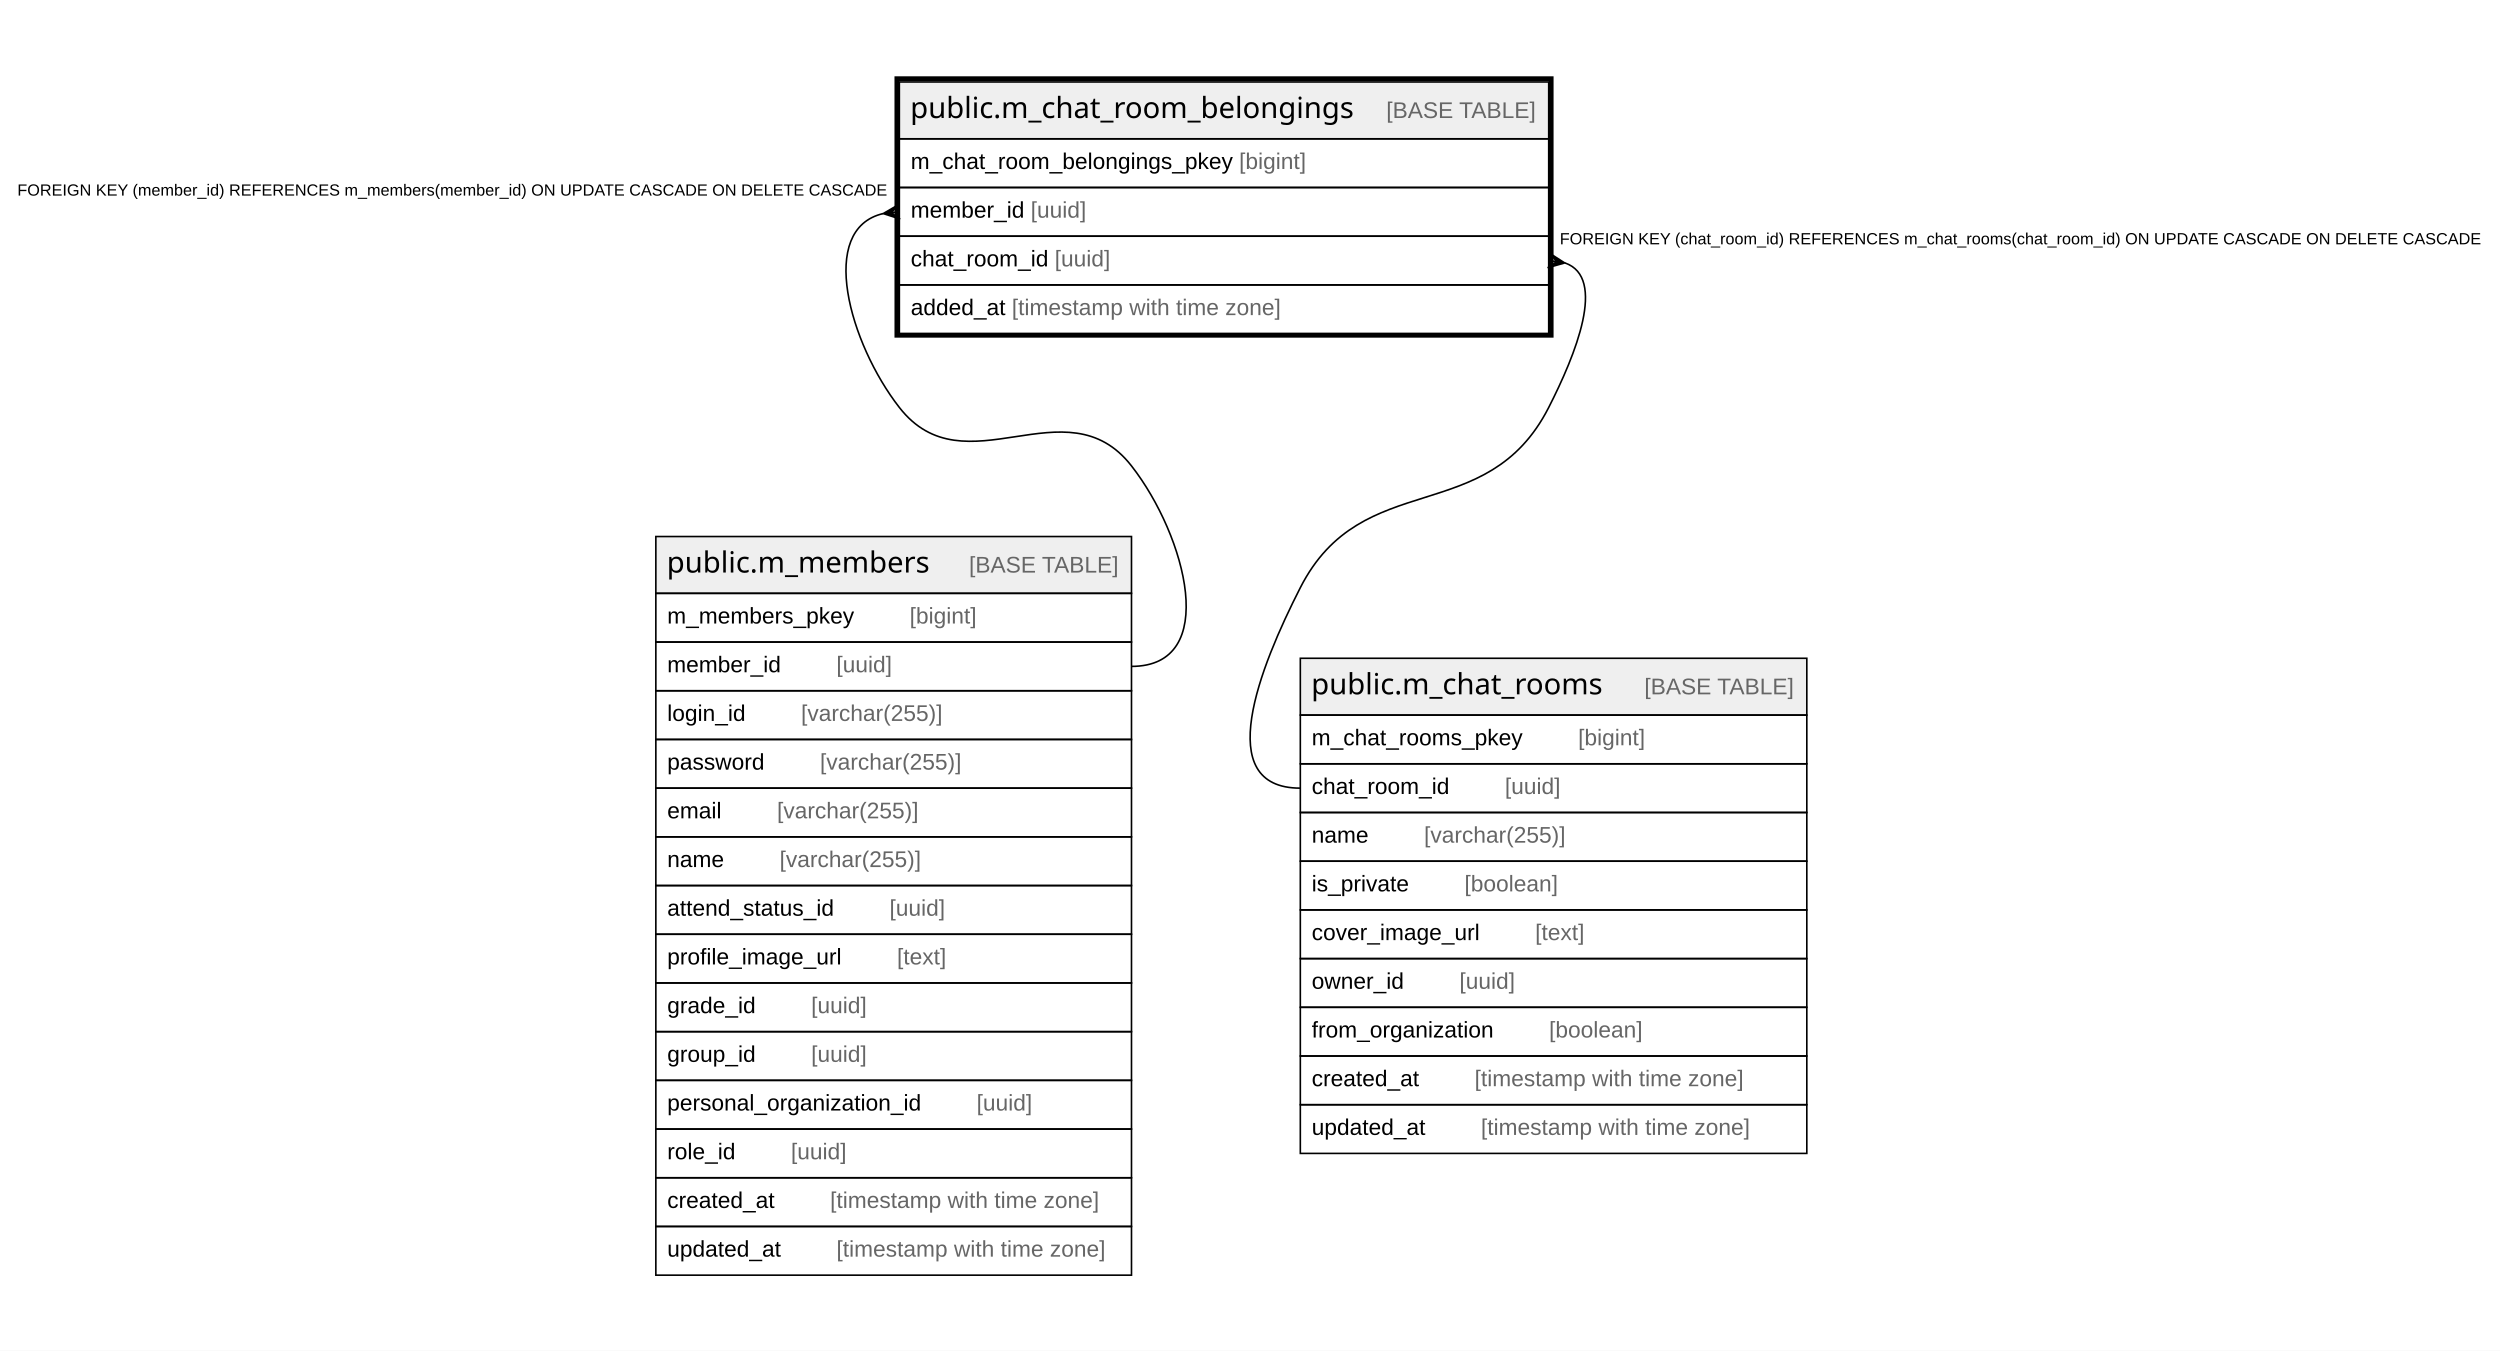
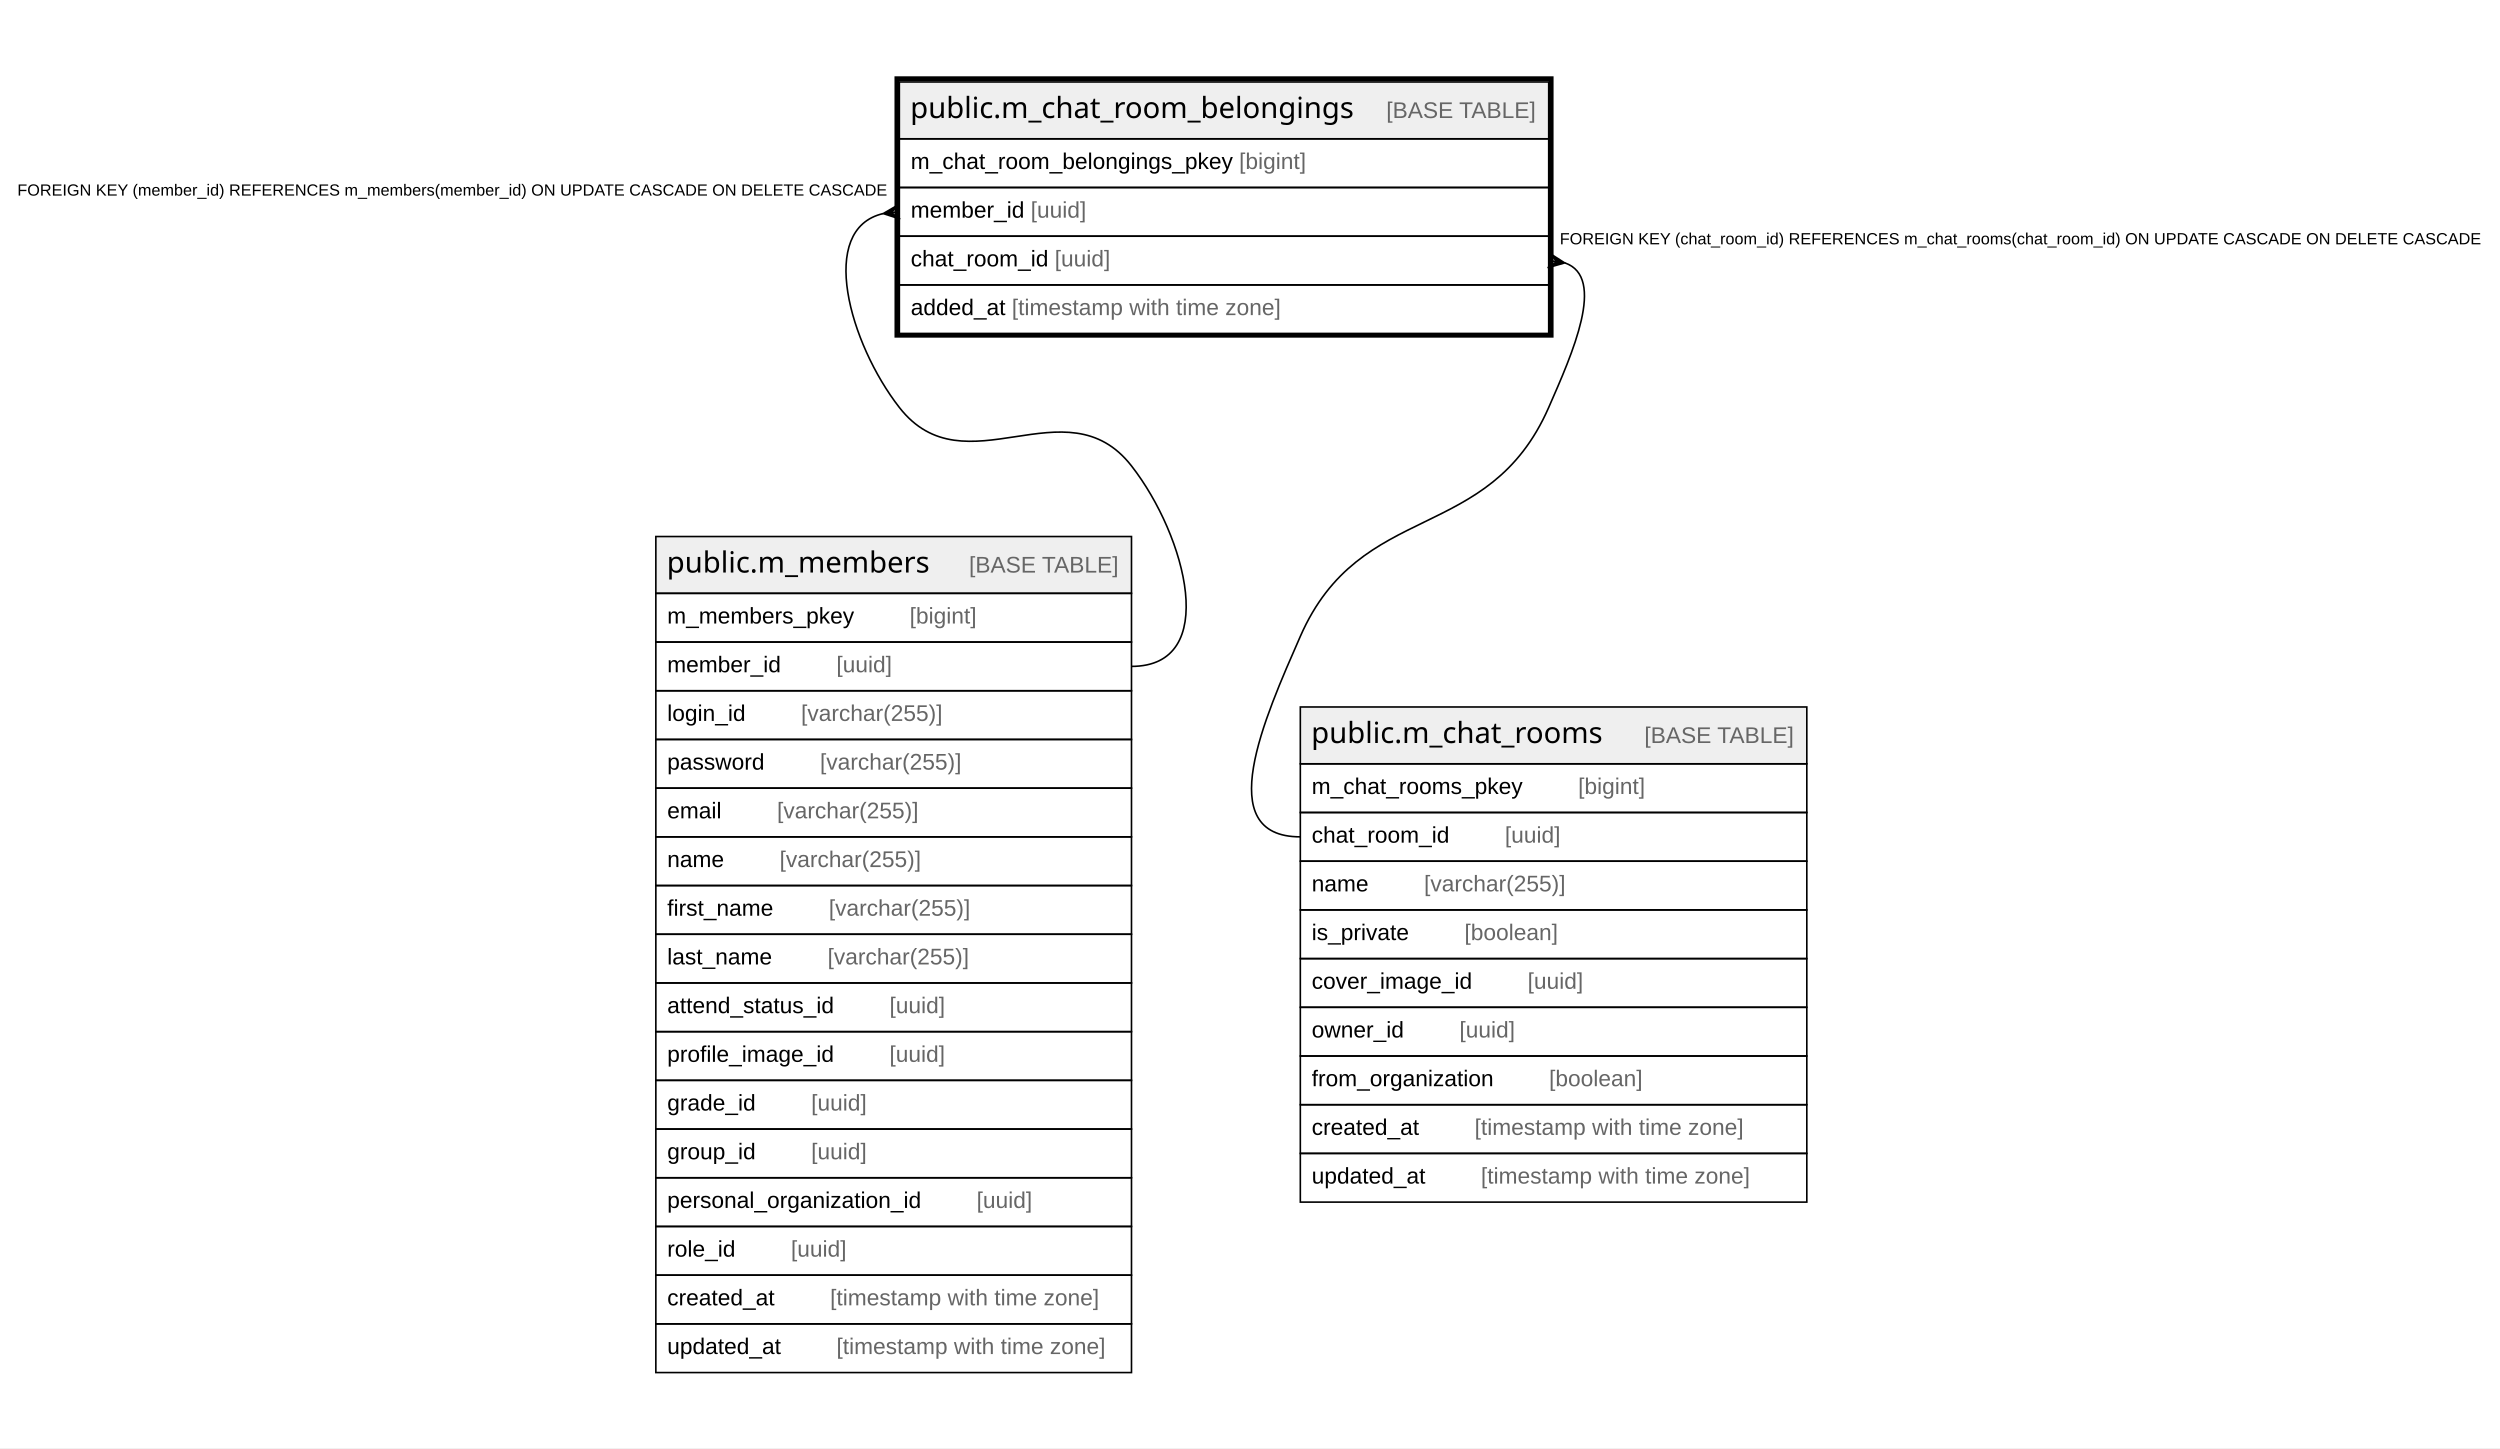
- <svg xmlns="http://www.w3.org/2000/svg" width="1540pt" height="832pt" viewBox="0.00 0.00 1540.00 832.00">
-   <g id="graph0" class="graph" transform="scale(1 1) rotate(0) translate(4 828)">
-     <polygon fill="#ffffff" stroke="transparent" points="-4,4 -4,-828 1536,-828 1536,4 -4,4" />
+ <svg xmlns="http://www.w3.org/2000/svg" width="1540pt" height="892pt" viewBox="0.00 0.00 1540.00 892.00">
+   <g id="graph0" class="graph" transform="scale(1 1) rotate(0) translate(4 888)">
+     <polygon fill="#ffffff" stroke="transparent" points="-4,4 -4,-888 1536,-888 1536,4 -4,4" />
    <g id="node1" class="node">
-       <polygon fill="#efefef" stroke="transparent" points="550,-742.5 550,-777.5 950,-777.5 950,-742.5 550,-742.5" />
-       <polygon fill="none" stroke="#000000" points="550,-742.5 550,-777.5 950,-777.5 950,-742.5 550,-742.5" />
-       <text text-anchor="start" x="556.684" y="-755.3" font-family="Arial Bold" font-size="18.00" fill="#000000">public.m_chat_room_belongings</text>
-       <text text-anchor="start" x="815.748" y="-755.3" font-family="Arial" font-size="14.00" fill="#000000">    </text>
-       <text text-anchor="start" x="849.952" y="-755.3" font-family="Arial" font-size="14.00" fill="#666666">[BASE TABLE]</text>
+       <polygon fill="#efefef" stroke="transparent" points="550,-802.5 550,-837.5 950,-837.5 950,-802.5 550,-802.5" />
+       <polygon fill="none" stroke="#000000" points="550,-802.5 550,-837.5 950,-837.5 950,-802.5 550,-802.5" />
+       <text text-anchor="start" x="556.684" y="-815.3" font-family="Arial Bold" font-size="18.00" fill="#000000">public.m_chat_room_belongings</text>
+       <text text-anchor="start" x="815.748" y="-815.3" font-family="Arial" font-size="14.00" fill="#000000">    </text>
+       <text text-anchor="start" x="849.952" y="-815.3" font-family="Arial" font-size="14.00" fill="#666666">[BASE TABLE]</text>
+       <polygon fill="none" stroke="#000000" points="550,-772.5 550,-802.5 950,-802.5 950,-772.5 550,-772.5" />
+       <text text-anchor="start" x="557" y="-783.9" font-family="Arial" font-size="14.00" fill="#000000">m_chat_room_belongings_pkey </text>
+       <text text-anchor="start" x="759.28" y="-783.9" font-family="Arial" font-size="14.00" fill="#666666">[bigint]</text>
+       <polygon fill="none" stroke="#000000" points="550,-742.5 550,-772.5 950,-772.5 950,-742.5 550,-742.5" />
+       <text text-anchor="start" x="557" y="-753.9" font-family="Arial" font-size="14.00" fill="#000000">member_id </text>
+       <text text-anchor="start" x="630.892" y="-753.9" font-family="Arial" font-size="14.00" fill="#666666">[uuid]</text>
      <polygon fill="none" stroke="#000000" points="550,-712.5 550,-742.5 950,-742.5 950,-712.5 550,-712.5" />
-       <text text-anchor="start" x="557" y="-723.9" font-family="Arial" font-size="14.00" fill="#000000">m_chat_room_belongings_pkey </text>
-       <text text-anchor="start" x="759.28" y="-723.9" font-family="Arial" font-size="14.00" fill="#666666">[bigint]</text>
+       <text text-anchor="start" x="557" y="-723.9" font-family="Arial" font-size="14.00" fill="#000000">chat_room_id </text>
+       <text text-anchor="start" x="645.687" y="-723.9" font-family="Arial" font-size="14.00" fill="#666666">[uuid]</text>
      <polygon fill="none" stroke="#000000" points="550,-682.5 550,-712.5 950,-712.5 950,-682.5 550,-682.5" />
-       <text text-anchor="start" x="557" y="-693.9" font-family="Arial" font-size="14.00" fill="#000000">member_id </text>
-       <text text-anchor="start" x="630.892" y="-693.9" font-family="Arial" font-size="14.00" fill="#666666">[uuid]</text>
-       <polygon fill="none" stroke="#000000" points="550,-652.5 550,-682.5 950,-682.5 950,-652.5 550,-652.5" />
-       <text text-anchor="start" x="557" y="-663.9" font-family="Arial" font-size="14.00" fill="#000000">chat_room_id </text>
-       <text text-anchor="start" x="645.687" y="-663.9" font-family="Arial" font-size="14.00" fill="#666666">[uuid]</text>
-       <polygon fill="none" stroke="#000000" points="550,-622.5 550,-652.5 950,-652.5 950,-622.5 550,-622.5" />
-       <text text-anchor="start" x="557" y="-633.9" font-family="Arial" font-size="14.00" fill="#000000">added_at </text>
-       <text text-anchor="start" x="619.259" y="-633.9" font-family="Arial" font-size="14.00" fill="#666666">[timestamp with time zone]</text>
-       <polygon fill="none" stroke="#000000" stroke-width="3" points="548.5,-621.5 548.5,-779.5 951.5,-779.5 951.5,-621.5 548.5,-621.5" />
+       <text text-anchor="start" x="557" y="-693.9" font-family="Arial" font-size="14.00" fill="#000000">added_at </text>
+       <text text-anchor="start" x="619.259" y="-693.9" font-family="Arial" font-size="14.00" fill="#666666">[timestamp with time zone]</text>
+       <polygon fill="none" stroke="#000000" stroke-width="3" points="548.5,-681.5 548.5,-839.5 951.5,-839.5 951.5,-681.5 548.5,-681.5" />
    </g>
    <g id="node2" class="node">
-       <polygon fill="#efefef" stroke="transparent" points="400,-462.5 400,-497.5 693,-497.5 693,-462.5 400,-462.5" />
-       <polygon fill="none" stroke="#000000" points="400,-462.5 400,-497.5 693,-497.5 693,-462.5 400,-462.5" />
-       <text text-anchor="start" x="406.715" y="-475.3" font-family="Arial Bold" font-size="18.00" fill="#000000">public.m_members</text>
-       <text text-anchor="start" x="558.717" y="-475.3" font-family="Arial" font-size="14.00" fill="#000000">    </text>
-       <text text-anchor="start" x="592.922" y="-475.3" font-family="Arial" font-size="14.00" fill="#666666">[BASE TABLE]</text>
+       <polygon fill="#efefef" stroke="transparent" points="400,-522.5 400,-557.5 693,-557.5 693,-522.5 400,-522.5" />
+       <polygon fill="none" stroke="#000000" points="400,-522.5 400,-557.5 693,-557.5 693,-522.5 400,-522.5" />
+       <text text-anchor="start" x="406.715" y="-535.3" font-family="Arial Bold" font-size="18.00" fill="#000000">public.m_members</text>
+       <text text-anchor="start" x="558.717" y="-535.3" font-family="Arial" font-size="14.00" fill="#000000">    </text>
+       <text text-anchor="start" x="592.922" y="-535.3" font-family="Arial" font-size="14.00" fill="#666666">[BASE TABLE]</text>
+       <polygon fill="none" stroke="#000000" points="400,-492.5 400,-522.5 693,-522.5 693,-492.5 400,-492.5" />
+       <text text-anchor="start" x="407" y="-503.9" font-family="Arial" font-size="14.00" fill="#000000">m_members_pkey    </text>
+       <text text-anchor="start" x="556.325" y="-503.9" font-family="Arial" font-size="14.00" fill="#666666">[bigint]</text>
+       <polygon fill="none" stroke="#000000" points="400,-462.5 400,-492.5 693,-492.5 693,-462.5 400,-462.5" />
+       <text text-anchor="start" x="407" y="-473.9" font-family="Arial" font-size="14.00" fill="#000000">member_id    </text>
+       <text text-anchor="start" x="511.206" y="-473.9" font-family="Arial" font-size="14.00" fill="#666666">[uuid]</text>
      <polygon fill="none" stroke="#000000" points="400,-432.5 400,-462.5 693,-462.5 693,-432.5 400,-432.5" />
-       <text text-anchor="start" x="407" y="-443.9" font-family="Arial" font-size="14.00" fill="#000000">m_members_pkey    </text>
-       <text text-anchor="start" x="556.325" y="-443.9" font-family="Arial" font-size="14.00" fill="#666666">[bigint]</text>
+       <text text-anchor="start" x="407" y="-443.9" font-family="Arial" font-size="14.00" fill="#000000">login_id    </text>
+       <text text-anchor="start" x="489.438" y="-443.9" font-family="Arial" font-size="14.00" fill="#666666">[varchar(255)]</text>
      <polygon fill="none" stroke="#000000" points="400,-402.5 400,-432.5 693,-432.5 693,-402.5 400,-402.5" />
-       <text text-anchor="start" x="407" y="-413.9" font-family="Arial" font-size="14.00" fill="#000000">member_id    </text>
-       <text text-anchor="start" x="511.206" y="-413.9" font-family="Arial" font-size="14.00" fill="#666666">[uuid]</text>
+       <text text-anchor="start" x="407" y="-413.9" font-family="Arial" font-size="14.00" fill="#000000">password    </text>
+       <text text-anchor="start" x="501.102" y="-413.9" font-family="Arial" font-size="14.00" fill="#666666">[varchar(255)]</text>
      <polygon fill="none" stroke="#000000" points="400,-372.5 400,-402.5 693,-402.5 693,-372.5 400,-372.5" />
-       <text text-anchor="start" x="407" y="-383.9" font-family="Arial" font-size="14.00" fill="#000000">login_id    </text>
-       <text text-anchor="start" x="489.438" y="-383.9" font-family="Arial" font-size="14.00" fill="#666666">[varchar(255)]</text>
+       <text text-anchor="start" x="407" y="-383.9" font-family="Arial" font-size="14.00" fill="#000000">email    </text>
+       <text text-anchor="start" x="474.644" y="-383.9" font-family="Arial" font-size="14.00" fill="#666666">[varchar(255)]</text>
      <polygon fill="none" stroke="#000000" points="400,-342.5 400,-372.5 693,-372.5 693,-342.5 400,-342.5" />
-       <text text-anchor="start" x="407" y="-353.9" font-family="Arial" font-size="14.00" fill="#000000">password    </text>
-       <text text-anchor="start" x="501.102" y="-353.9" font-family="Arial" font-size="14.00" fill="#666666">[varchar(255)]</text>
+       <text text-anchor="start" x="407" y="-353.9" font-family="Arial" font-size="14.00" fill="#000000">name    </text>
+       <text text-anchor="start" x="476.213" y="-353.9" font-family="Arial" font-size="14.00" fill="#666666">[varchar(255)]</text>
      <polygon fill="none" stroke="#000000" points="400,-312.5 400,-342.5 693,-342.5 693,-312.5 400,-312.5" />
-       <text text-anchor="start" x="407" y="-323.9" font-family="Arial" font-size="14.00" fill="#000000">email    </text>
-       <text text-anchor="start" x="474.644" y="-323.9" font-family="Arial" font-size="14.00" fill="#666666">[varchar(255)]</text>
+       <text text-anchor="start" x="407" y="-323.9" font-family="Arial" font-size="14.00" fill="#000000">first_name    </text>
+       <text text-anchor="start" x="506.544" y="-323.9" font-family="Arial" font-size="14.00" fill="#666666">[varchar(255)]</text>
      <polygon fill="none" stroke="#000000" points="400,-282.5 400,-312.5 693,-312.5 693,-282.5 400,-282.5" />
-       <text text-anchor="start" x="407" y="-293.9" font-family="Arial" font-size="14.00" fill="#000000">name    </text>
-       <text text-anchor="start" x="476.213" y="-293.9" font-family="Arial" font-size="14.00" fill="#666666">[varchar(255)]</text>
+       <text text-anchor="start" x="407" y="-293.9" font-family="Arial" font-size="14.00" fill="#000000">last_name    </text>
+       <text text-anchor="start" x="505.776" y="-293.9" font-family="Arial" font-size="14.00" fill="#666666">[varchar(255)]</text>
      <polygon fill="none" stroke="#000000" points="400,-252.5 400,-282.5 693,-282.5 693,-252.5 400,-252.5" />
      <text text-anchor="start" x="407" y="-263.9" font-family="Arial" font-size="14.00" fill="#000000">attend_status_id    </text>
      <text text-anchor="start" x="543.917" y="-263.9" font-family="Arial" font-size="14.00" fill="#666666">[uuid]</text>
      <polygon fill="none" stroke="#000000" points="400,-222.5 400,-252.5 693,-252.5 693,-222.5 400,-222.5" />
-       <text text-anchor="start" x="407" y="-233.9" font-family="Arial" font-size="14.00" fill="#000000">profile_image_url    </text>
-       <text text-anchor="start" x="548.547" y="-233.9" font-family="Arial" font-size="14.00" fill="#666666">[text]</text>
+       <text text-anchor="start" x="407" y="-233.9" font-family="Arial" font-size="14.00" fill="#000000">profile_image_id    </text>
+       <text text-anchor="start" x="543.886" y="-233.9" font-family="Arial" font-size="14.00" fill="#666666">[uuid]</text>
      <polygon fill="none" stroke="#000000" points="400,-192.5 400,-222.5 693,-222.5 693,-192.5 400,-192.5" />
      <text text-anchor="start" x="407" y="-203.9" font-family="Arial" font-size="14.00" fill="#000000">grade_id    </text>
      <text text-anchor="start" x="495.668" y="-203.9" font-family="Arial" font-size="14.00" fill="#666666">[uuid]</text>
      <polygon fill="none" stroke="#000000" points="400,-162.5 400,-192.5 693,-192.5 693,-162.5 400,-162.5" />
      <text text-anchor="start" x="407" y="-173.9" font-family="Arial" font-size="14.00" fill="#000000">group_id    </text>
      <text text-anchor="start" x="495.668" y="-173.9" font-family="Arial" font-size="14.00" fill="#666666">[uuid]</text>
      <polygon fill="none" stroke="#000000" points="400,-132.5 400,-162.5 693,-162.5 693,-132.5 400,-132.5" />
      <text text-anchor="start" x="407" y="-143.9" font-family="Arial" font-size="14.00" fill="#000000">personal_organization_id    </text>
      <text text-anchor="start" x="597.582" y="-143.9" font-family="Arial" font-size="14.00" fill="#666666">[uuid]</text>
      <polygon fill="none" stroke="#000000" points="400,-102.5 400,-132.5 693,-132.5 693,-102.5 400,-102.5" />
      <text text-anchor="start" x="407" y="-113.9" font-family="Arial" font-size="14.00" fill="#000000">role_id    </text>
      <text text-anchor="start" x="483.209" y="-113.9" font-family="Arial" font-size="14.00" fill="#666666">[uuid]</text>
      <polygon fill="none" stroke="#000000" points="400,-72.5 400,-102.5 693,-102.5 693,-72.5 400,-72.5" />
      <text text-anchor="start" x="407" y="-83.9" font-family="Arial" font-size="14.00" fill="#000000">created_at    </text>
      <text text-anchor="start" x="507.342" y="-83.9" font-family="Arial" font-size="14.00" fill="#666666">[timestamp with time zone]</text>
      <polygon fill="none" stroke="#000000" points="400,-42.5 400,-72.5 693,-72.5 693,-42.5 400,-42.5" />
      <text text-anchor="start" x="407" y="-53.9" font-family="Arial" font-size="14.00" fill="#000000">updated_at    </text>
      <text text-anchor="start" x="511.247" y="-53.9" font-family="Arial" font-size="14.00" fill="#666666">[timestamp with time zone]</text>
    </g>
    <g id="edge1" class="edge">
-       <path fill="none" stroke="#000000" d="M540.037,-696.439C499.323,-686.969 519.327,-616.352 550,-577 590.291,-525.309 652.709,-592.691 693,-541 726.744,-497.709 747.889,-417.5 693,-417.5" />
-       <polygon fill="#000000" stroke="#000000" points="540.056,-696.441 549.524,-701.975 545.028,-696.971 550,-697.5 550,-697.5 550,-697.5 545.028,-696.971 550.476,-693.025 540.056,-696.441 540.056,-696.441" />
-       <text text-anchor="start" x="6.67" y="-707.5" font-family="Arial" font-size="10.00" fill="#000000">FOREIGN KEY (member_id) REFERENCES m_members(member_id) ON UPDATE CASCADE ON DELETE CASCADE</text>
+       <path fill="none" stroke="#000000" d="M540.037,-756.439C499.323,-746.969 519.327,-676.352 550,-637 590.291,-585.309 652.709,-652.691 693,-601 726.744,-557.708 747.889,-477.5 693,-477.5" />
+       <polygon fill="#000000" stroke="#000000" points="540.056,-756.441 549.524,-761.975 545.028,-756.971 550,-757.5 550,-757.5 550,-757.5 545.028,-756.971 550.476,-753.025 540.056,-756.441 540.056,-756.441" />
+       <text text-anchor="start" x="6.67" y="-767.5" font-family="Arial" font-size="10.00" fill="#000000">FOREIGN KEY (member_id) REFERENCES m_members(member_id) ON UPDATE CASCADE ON DELETE CASCADE</text>
    </g>
    <g id="node3" class="node">
-       <polygon fill="#efefef" stroke="transparent" points="797,-387.5 797,-422.5 1109,-422.5 1109,-387.5 797,-387.5" />
-       <polygon fill="none" stroke="#000000" points="797,-387.5 797,-422.5 1109,-422.5 1109,-387.5 797,-387.5" />
-       <text text-anchor="start" x="803.703" y="-400.3" font-family="Arial Bold" font-size="18.00" fill="#000000">public.m_chat_rooms</text>
-       <text text-anchor="start" x="974.729" y="-400.3" font-family="Arial" font-size="14.00" fill="#000000">    </text>
-       <text text-anchor="start" x="1008.933" y="-400.3" font-family="Arial" font-size="14.00" fill="#666666">[BASE TABLE]</text>
+       <polygon fill="#efefef" stroke="transparent" points="797,-417.5 797,-452.5 1109,-452.5 1109,-417.5 797,-417.5" />
+       <polygon fill="none" stroke="#000000" points="797,-417.5 797,-452.5 1109,-452.5 1109,-417.5 797,-417.5" />
+       <text text-anchor="start" x="803.703" y="-430.3" font-family="Arial Bold" font-size="18.00" fill="#000000">public.m_chat_rooms</text>
+       <text text-anchor="start" x="974.729" y="-430.3" font-family="Arial" font-size="14.00" fill="#000000">    </text>
+       <text text-anchor="start" x="1008.933" y="-430.3" font-family="Arial" font-size="14.00" fill="#666666">[BASE TABLE]</text>
+       <polygon fill="none" stroke="#000000" points="797,-387.5 797,-417.5 1109,-417.5 1109,-387.5 797,-387.5" />
+       <text text-anchor="start" x="804" y="-398.9" font-family="Arial" font-size="14.00" fill="#000000">m_chat_rooms_pkey    </text>
+       <text text-anchor="start" x="968.121" y="-398.9" font-family="Arial" font-size="14.00" fill="#666666">[bigint]</text>
      <polygon fill="none" stroke="#000000" points="797,-357.5 797,-387.5 1109,-387.5 1109,-357.5 797,-357.5" />
-       <text text-anchor="start" x="804" y="-368.9" font-family="Arial" font-size="14.00" fill="#000000">m_chat_rooms_pkey    </text>
-       <text text-anchor="start" x="968.121" y="-368.9" font-family="Arial" font-size="14.00" fill="#666666">[bigint]</text>
+       <text text-anchor="start" x="804" y="-368.9" font-family="Arial" font-size="14.00" fill="#000000">chat_room_id    </text>
+       <text text-anchor="start" x="923.001" y="-368.9" font-family="Arial" font-size="14.00" fill="#666666">[uuid]</text>
      <polygon fill="none" stroke="#000000" points="797,-327.5 797,-357.5 1109,-357.5 1109,-327.5 797,-327.5" />
-       <text text-anchor="start" x="804" y="-338.9" font-family="Arial" font-size="14.00" fill="#000000">chat_room_id    </text>
-       <text text-anchor="start" x="923.001" y="-338.9" font-family="Arial" font-size="14.00" fill="#666666">[uuid]</text>
+       <text text-anchor="start" x="804" y="-338.9" font-family="Arial" font-size="14.00" fill="#000000">name    </text>
+       <text text-anchor="start" x="873.213" y="-338.9" font-family="Arial" font-size="14.00" fill="#666666">[varchar(255)]</text>
      <polygon fill="none" stroke="#000000" points="797,-297.5 797,-327.5 1109,-327.5 1109,-297.5 797,-297.5" />
-       <text text-anchor="start" x="804" y="-308.9" font-family="Arial" font-size="14.00" fill="#000000">name    </text>
-       <text text-anchor="start" x="873.213" y="-308.9" font-family="Arial" font-size="14.00" fill="#666666">[varchar(255)]</text>
+       <text text-anchor="start" x="804" y="-308.9" font-family="Arial" font-size="14.00" fill="#000000">is_private    </text>
+       <text text-anchor="start" x="898.1" y="-308.9" font-family="Arial" font-size="14.00" fill="#666666">[boolean]</text>
      <polygon fill="none" stroke="#000000" points="797,-267.5 797,-297.5 1109,-297.5 1109,-267.5 797,-267.5" />
-       <text text-anchor="start" x="804" y="-278.9" font-family="Arial" font-size="14.00" fill="#000000">is_private    </text>
-       <text text-anchor="start" x="898.1" y="-278.9" font-family="Arial" font-size="14.00" fill="#666666">[boolean]</text>
+       <text text-anchor="start" x="804" y="-278.9" font-family="Arial" font-size="14.00" fill="#000000">cover_image_id    </text>
+       <text text-anchor="start" x="937" y="-278.9" font-family="Arial" font-size="14.00" fill="#666666">[uuid]</text>
      <polygon fill="none" stroke="#000000" points="797,-237.5 797,-267.5 1109,-267.5 1109,-237.5 797,-237.5" />
-       <text text-anchor="start" x="804" y="-248.9" font-family="Arial" font-size="14.00" fill="#000000">cover_image_url    </text>
-       <text text-anchor="start" x="941.661" y="-248.9" font-family="Arial" font-size="14.00" fill="#666666">[text]</text>
+       <text text-anchor="start" x="804" y="-248.9" font-family="Arial" font-size="14.00" fill="#000000">owner_id    </text>
+       <text text-anchor="start" x="894.992" y="-248.9" font-family="Arial" font-size="14.00" fill="#666666">[uuid]</text>
      <polygon fill="none" stroke="#000000" points="797,-207.5 797,-237.5 1109,-237.5 1109,-207.5 797,-207.5" />
-       <text text-anchor="start" x="804" y="-218.9" font-family="Arial" font-size="14.00" fill="#000000">owner_id    </text>
-       <text text-anchor="start" x="894.992" y="-218.9" font-family="Arial" font-size="14.00" fill="#666666">[uuid]</text>
+       <text text-anchor="start" x="804" y="-218.9" font-family="Arial" font-size="14.00" fill="#000000">from_organization    </text>
+       <text text-anchor="start" x="950.224" y="-218.9" font-family="Arial" font-size="14.00" fill="#666666">[boolean]</text>
      <polygon fill="none" stroke="#000000" points="797,-177.5 797,-207.5 1109,-207.5 1109,-177.5 797,-177.5" />
-       <text text-anchor="start" x="804" y="-188.9" font-family="Arial" font-size="14.00" fill="#000000">from_organization    </text>
-       <text text-anchor="start" x="950.224" y="-188.9" font-family="Arial" font-size="14.00" fill="#666666">[boolean]</text>
+       <text text-anchor="start" x="804" y="-188.9" font-family="Arial" font-size="14.00" fill="#000000">created_at    </text>
+       <text text-anchor="start" x="904.342" y="-188.9" font-family="Arial" font-size="14.00" fill="#666666">[timestamp with time zone]</text>
      <polygon fill="none" stroke="#000000" points="797,-147.5 797,-177.5 1109,-177.5 1109,-147.5 797,-147.5" />
-       <text text-anchor="start" x="804" y="-158.9" font-family="Arial" font-size="14.00" fill="#000000">created_at    </text>
-       <text text-anchor="start" x="904.342" y="-158.9" font-family="Arial" font-size="14.00" fill="#666666">[timestamp with time zone]</text>
-       <polygon fill="none" stroke="#000000" points="797,-117.5 797,-147.5 1109,-147.5 1109,-117.5 797,-117.5" />
-       <text text-anchor="start" x="804" y="-128.9" font-family="Arial" font-size="14.00" fill="#000000">updated_at    </text>
-       <text text-anchor="start" x="908.247" y="-128.9" font-family="Arial" font-size="14.00" fill="#666666">[timestamp with time zone]</text>
+       <text text-anchor="start" x="804" y="-158.9" font-family="Arial" font-size="14.00" fill="#000000">updated_at    </text>
+       <text text-anchor="start" x="908.247" y="-158.9" font-family="Arial" font-size="14.00" fill="#666666">[timestamp with time zone]</text>
    </g>
    <g id="edge2" class="edge">
-       <path fill="none" stroke="#000000" d="M960.066,-666.004C985.97,-657.002 966.488,-609.333 950,-577 911.834,-502.159 835.166,-540.841 797,-466 772.064,-417.102 742.111,-342.5 797,-342.5" />
-       <polygon fill="#000000" stroke="#000000" points="959.891,-666.03 949.339,-663.049 954.946,-666.765 950,-667.5 950,-667.5 950,-667.5 954.946,-666.765 950.661,-671.951 959.891,-666.03 959.891,-666.03" />
-       <text text-anchor="start" x="956.818" y="-677.5" font-family="Arial" font-size="10.00" fill="#000000">FOREIGN KEY (chat_room_id) REFERENCES m_chat_rooms(chat_room_id) ON UPDATE CASCADE ON DELETE CASCADE</text>
+       <path fill="none" stroke="#000000" d="M960.012,-726.03C985.596,-717.18 964.57,-670.241 950,-637 912.877,-552.306 834.123,-580.694 797,-496 774.965,-445.728 742.111,-372.5 797,-372.5" />
+       <polygon fill="#000000" stroke="#000000" points="959.894,-726.048 949.346,-723.048 954.947,-726.774 950,-727.5 950,-727.5 950,-727.5 954.947,-726.774 950.654,-731.952 959.894,-726.048 959.894,-726.048" />
+       <text text-anchor="start" x="956.818" y="-737.5" font-family="Arial" font-size="10.00" fill="#000000">FOREIGN KEY (chat_room_id) REFERENCES m_chat_rooms(chat_room_id) ON UPDATE CASCADE ON DELETE CASCADE</text>
    </g>
  </g>
</svg>
